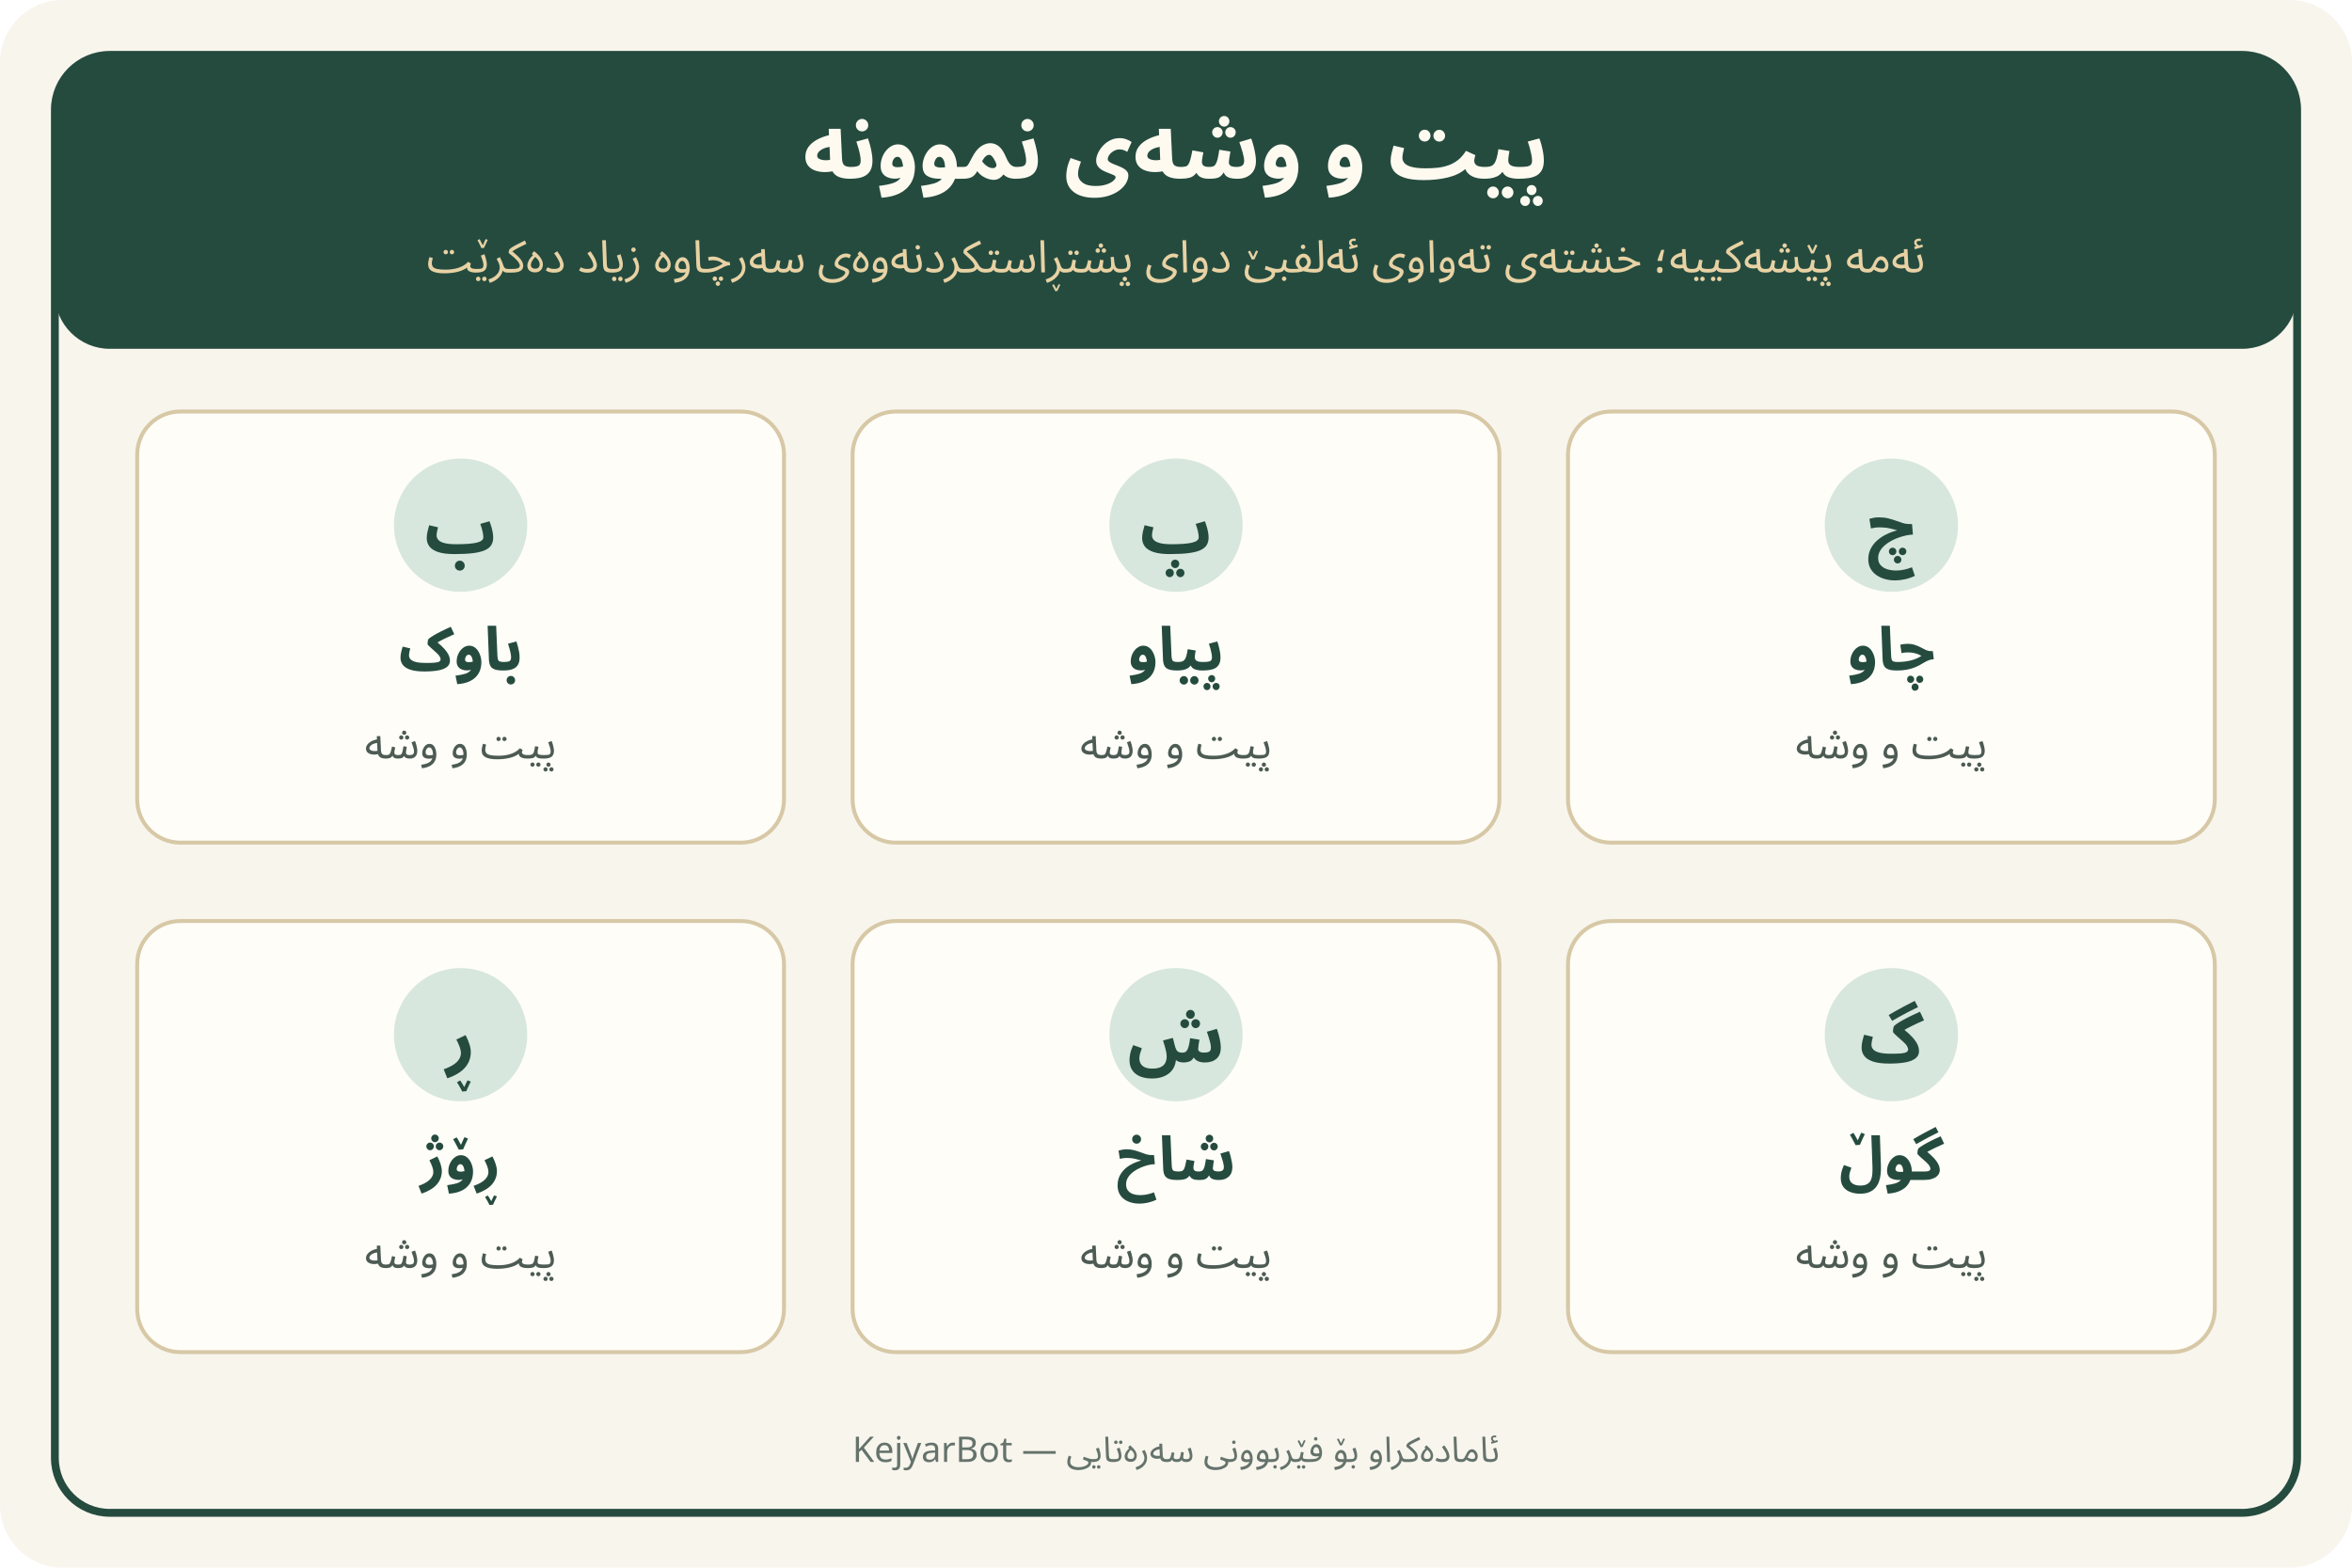
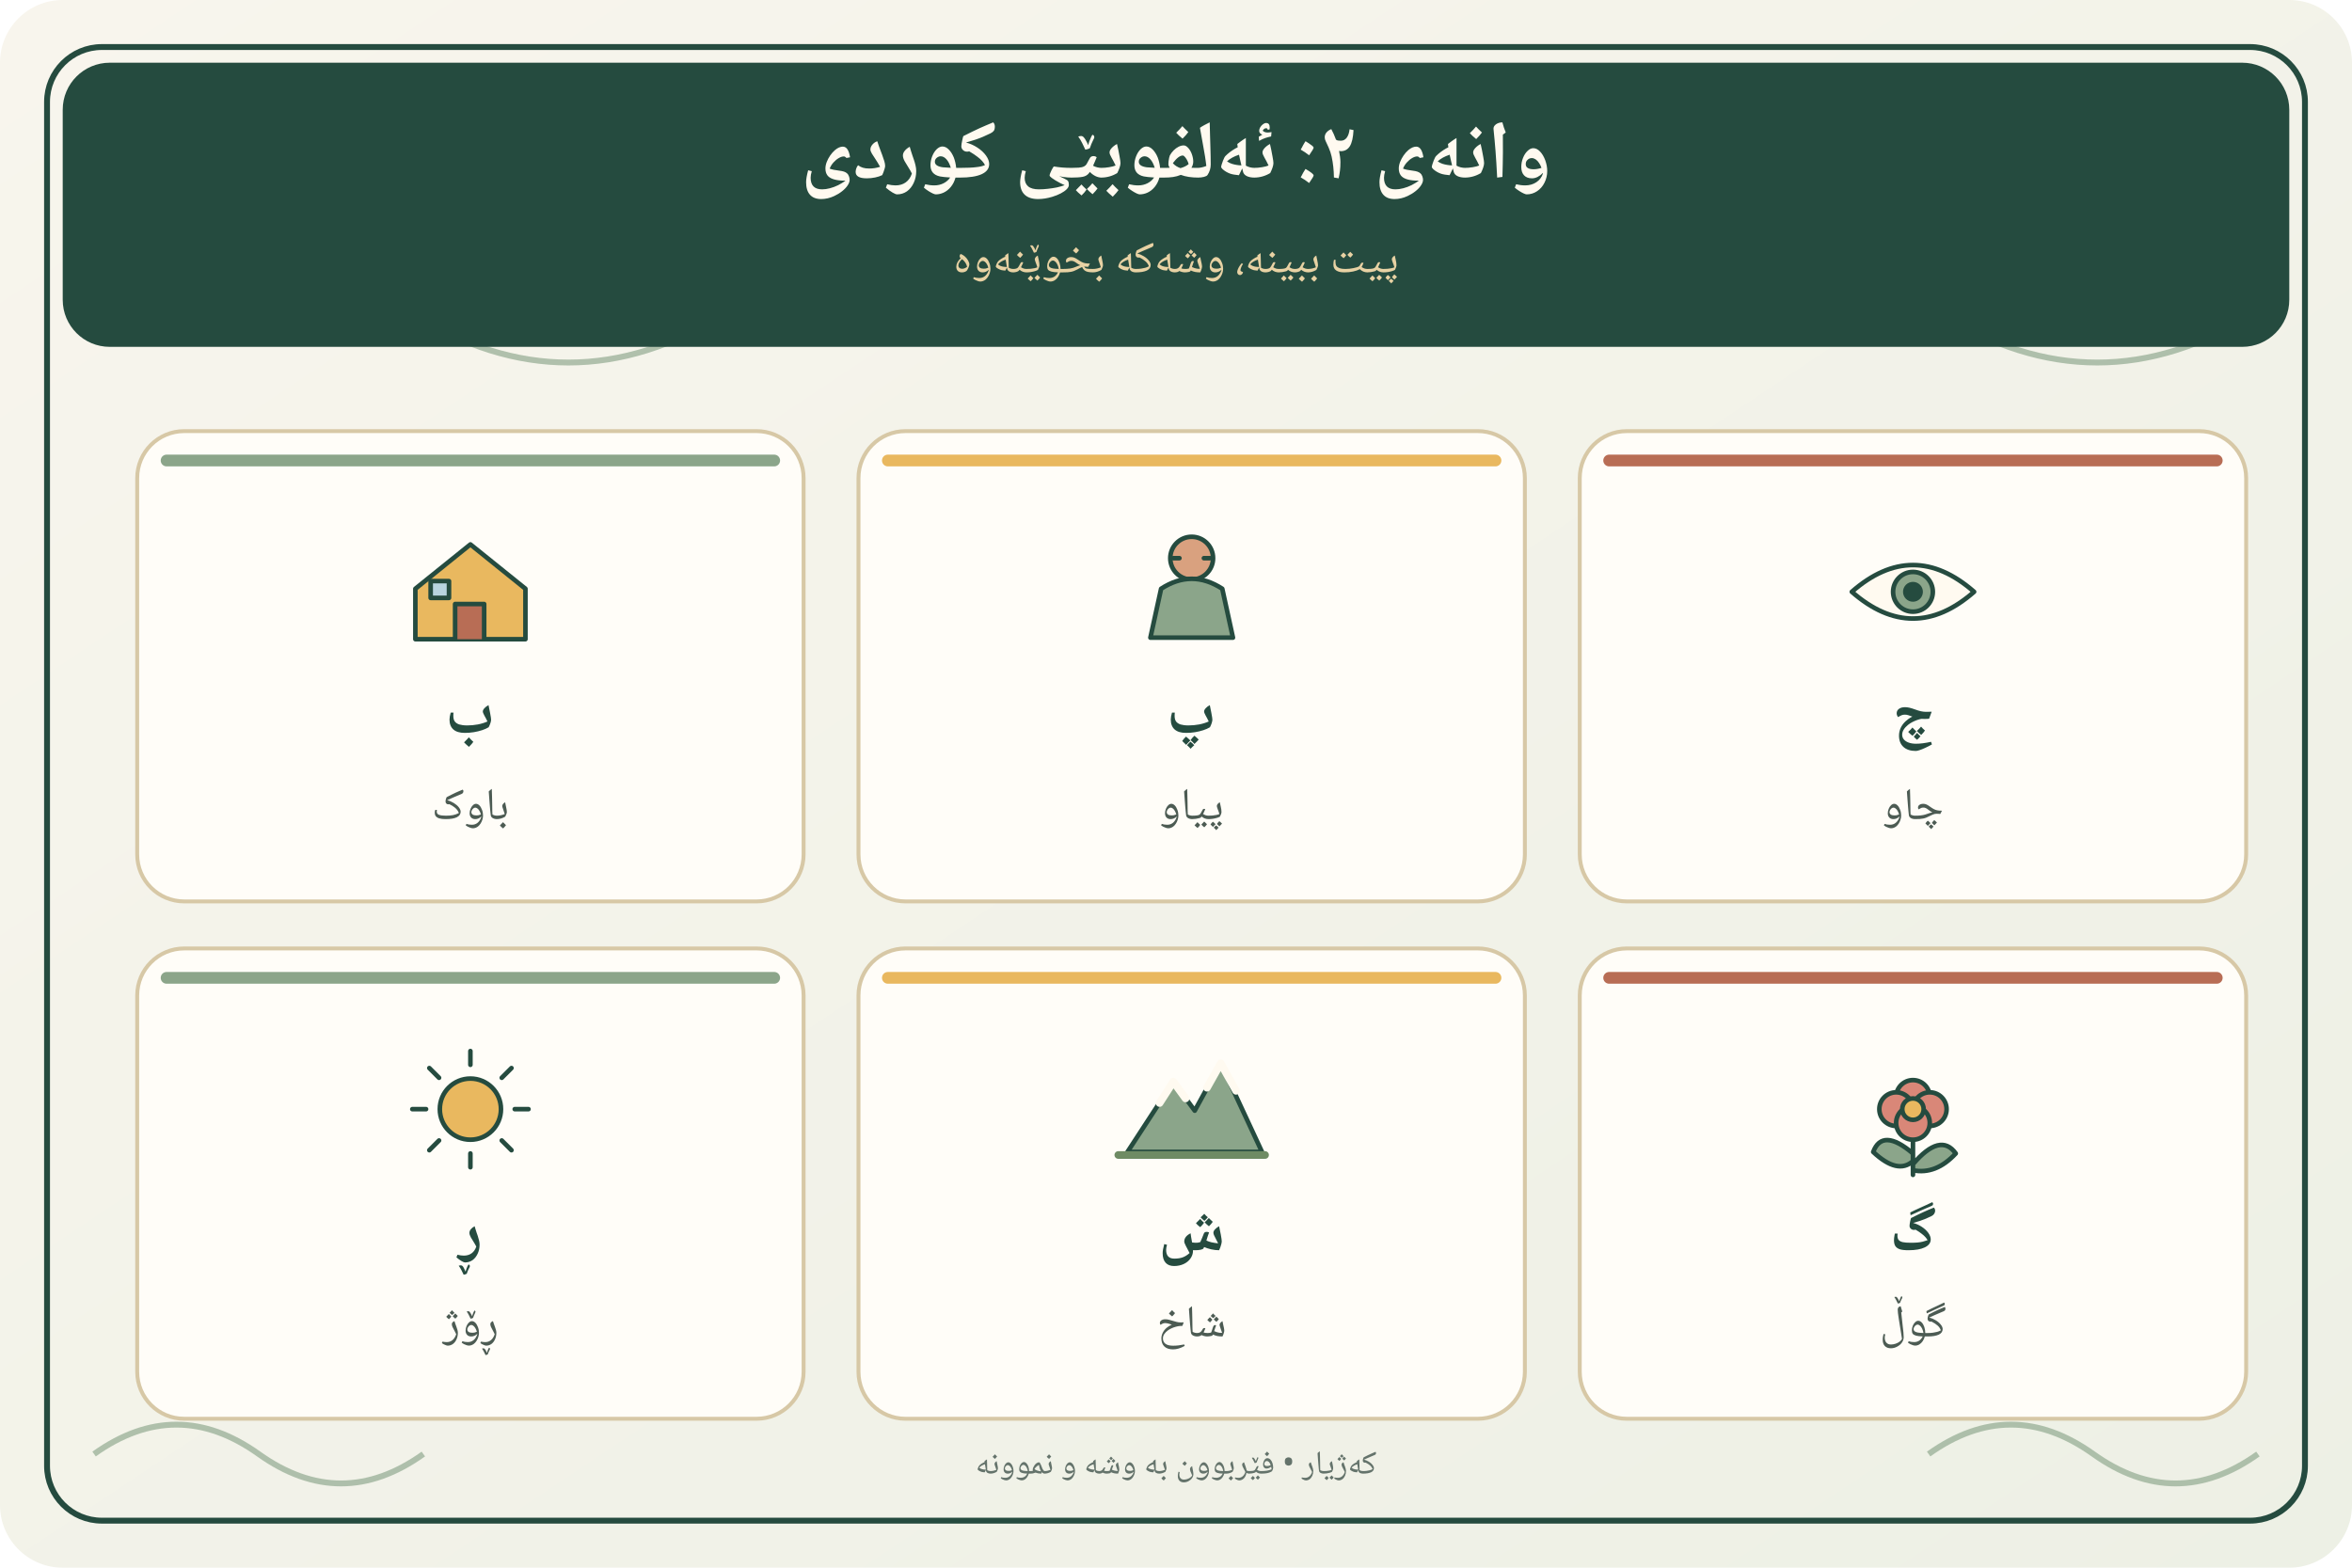
- <svg xmlns="http://www.w3.org/2000/svg" width="1200" height="800" viewBox="0 0 1200 800">
-   <rect width="1200" height="800" rx="32" fill="#f8f5ed" />
-   <rect x="28" y="28" width="1144" height="744" rx="28" fill="none" stroke="#254b3f" stroke-width="4" />
-   <rect x="28" y="28" width="1144" height="150" rx="28" fill="#254b3f" />
-   <text x="600" y="91" text-anchor="middle" font-family="Noto Sans Arabic, sans-serif" font-size="43" font-weight="700" fill="#fffaf0" direction="rtl">پیت و وشەی نموونە</text>
-   <text x="600" y="139" text-anchor="middle" font-family="Noto Sans Arabic, sans-serif" font-size="23" fill="#e8d2a4" direction="rtl">ئەمە پێشەکییە؛ خشتەی تەواوی ئەلفبێ دوای پشتڕاستکردنەوەی سەرچاوە زیاد دەکرێت</text>
-   <rect x="70" y="210" width="330" height="220" rx="22" fill="#fffdf8" stroke="#d7c8a6" stroke-width="2" />
-   <circle cx="235" cy="268" r="34" fill="#d7e7dd" />
-   <text x="235" y="282" text-anchor="middle" font-family="Noto Sans Arabic, sans-serif" font-size="36" font-weight="700" fill="#254b3f" direction="rtl">ب</text>
-   <text x="235" y="342" text-anchor="middle" font-family="Noto Sans Arabic, sans-serif" font-size="31" font-weight="700" fill="#254b3f" direction="rtl">باوک</text>
-   <text x="235" y="387" text-anchor="middle" font-family="Noto Sans Arabic, sans-serif" font-size="22" fill="#4c5b53" direction="rtl">پیت و وشە</text>
-   <rect x="435" y="210" width="330" height="220" rx="22" fill="#fffdf8" stroke="#d7c8a6" stroke-width="2" />
-   <circle cx="600" cy="268" r="34" fill="#d7e7dd" />
-   <text x="600" y="282" text-anchor="middle" font-family="Noto Sans Arabic, sans-serif" font-size="36" font-weight="700" fill="#254b3f" direction="rtl">پ</text>
-   <text x="600" y="342" text-anchor="middle" font-family="Noto Sans Arabic, sans-serif" font-size="31" font-weight="700" fill="#254b3f" direction="rtl">پیاو</text>
-   <text x="600" y="387" text-anchor="middle" font-family="Noto Sans Arabic, sans-serif" font-size="22" fill="#4c5b53" direction="rtl">پیت و وشە</text>
-   <rect x="800" y="210" width="330" height="220" rx="22" fill="#fffdf8" stroke="#d7c8a6" stroke-width="2" />
-   <circle cx="965" cy="268" r="34" fill="#d7e7dd" />
-   <text x="965" y="282" text-anchor="middle" font-family="Noto Sans Arabic, sans-serif" font-size="36" font-weight="700" fill="#254b3f" direction="rtl">چ</text>
-   <text x="965" y="342" text-anchor="middle" font-family="Noto Sans Arabic, sans-serif" font-size="31" font-weight="700" fill="#254b3f" direction="rtl">چاو</text>
-   <text x="965" y="387" text-anchor="middle" font-family="Noto Sans Arabic, sans-serif" font-size="22" fill="#4c5b53" direction="rtl">پیت و وشە</text>
-   <rect x="70" y="470" width="330" height="220" rx="22" fill="#fffdf8" stroke="#d7c8a6" stroke-width="2" />
-   <circle cx="235" cy="528" r="34" fill="#d7e7dd" />
-   <text x="235" y="542" text-anchor="middle" font-family="Noto Sans Arabic, sans-serif" font-size="36" font-weight="700" fill="#254b3f" direction="rtl">ڕ</text>
-   <text x="235" y="602" text-anchor="middle" font-family="Noto Sans Arabic, sans-serif" font-size="31" font-weight="700" fill="#254b3f" direction="rtl">ڕۆژ</text>
-   <text x="235" y="647" text-anchor="middle" font-family="Noto Sans Arabic, sans-serif" font-size="22" fill="#4c5b53" direction="rtl">پیت و وشە</text>
-   <rect x="435" y="470" width="330" height="220" rx="22" fill="#fffdf8" stroke="#d7c8a6" stroke-width="2" />
-   <circle cx="600" cy="528" r="34" fill="#d7e7dd" />
-   <text x="600" y="542" text-anchor="middle" font-family="Noto Sans Arabic, sans-serif" font-size="36" font-weight="700" fill="#254b3f" direction="rtl">ش</text>
-   <text x="600" y="602" text-anchor="middle" font-family="Noto Sans Arabic, sans-serif" font-size="31" font-weight="700" fill="#254b3f" direction="rtl">شاخ</text>
-   <text x="600" y="647" text-anchor="middle" font-family="Noto Sans Arabic, sans-serif" font-size="22" fill="#4c5b53" direction="rtl">پیت و وشە</text>
-   <rect x="800" y="470" width="330" height="220" rx="22" fill="#fffdf8" stroke="#d7c8a6" stroke-width="2" />
-   <circle cx="965" cy="528" r="34" fill="#d7e7dd" />
-   <text x="965" y="542" text-anchor="middle" font-family="Noto Sans Arabic, sans-serif" font-size="36" font-weight="700" fill="#254b3f" direction="rtl">گ</text>
-   <text x="965" y="602" text-anchor="middle" font-family="Noto Sans Arabic, sans-serif" font-size="31" font-weight="700" fill="#254b3f" direction="rtl">گوڵ</text>
-   <text x="965" y="647" text-anchor="middle" font-family="Noto Sans Arabic, sans-serif" font-size="22" fill="#4c5b53" direction="rtl">پیت و وشە</text>
-   <text x="600" y="746" text-anchor="middle" font-family="Noto Sans Arabic, sans-serif" font-size="18" fill="#64736b" direction="rtl">ئامادەکراو بۆ فێربوونی سەرەتایی — KejyarBot</text>
+ <svg xmlns="http://www.w3.org/2000/svg" width="1200" height="800" viewBox="0 0 1200 800" role="img" aria-label="وانەی ٢: ئەلفوبێی کوردی">
+   <defs>
+     <linearGradient id="bg" x1="0" y1="0" x2="1" y2="1">
+       <stop offset="0" stop-color="#f8f5ed" />
+       <stop offset="1" stop-color="#edf0e5" />
+     </linearGradient>
+   </defs>
+   <rect width="1200" height="800" rx="32" fill="url(#bg)" />
+   <rect x="24" y="24" width="1152" height="752" rx="28" fill="none" stroke="#254b3f" stroke-width="3" />
+   <path d="M50 160 Q130 110 210 160 T370 160" fill="none" stroke="#8ba58a" stroke-width="3" opacity=".65" />
+   <path d="M830 160 Q910 110 990 160 T1150 160" fill="none" stroke="#8ba58a" stroke-width="3" opacity=".65" />
+   <rect x="32" y="32" width="1136" height="145" rx="24" fill="#254b3f" />
+   <text x="600" y="91" text-anchor="middle" direction="rtl" unicode-bidi="plaintext" font-family="Noto Naskh Arabic, Noto Sans Arabic, sans-serif" font-size="42" font-weight="700" fill="#fffaf0">وانەی ٢: ئەلفوبێی کوردی</text>
+   <text x="600" y="139" text-anchor="middle" direction="rtl" unicode-bidi="plaintext" font-family="Noto Naskh Arabic, Noto Sans Arabic, sans-serif" font-size="23" fill="#e8d2a4">پیت ببینە، وشەکە بخوێنەوە</text>
+   <g>
+     <rect x="70" y="220" width="340" height="240" rx="24" fill="#fffdf8" stroke="#d7c8a6" stroke-width="2" />
+     <rect x="82" y="232" width="316" height="6" rx="3" fill="#8ba58a" />
+     <g transform="translate(240 302) scale(0.78)" stroke="#254b3f" stroke-width="3" stroke-linecap="round" stroke-linejoin="round">
+       <path d="M-36 -2 L0 -31 L36 -2 V31 H-36Z" fill="#e9b85f" />
+       <path d="M-10 31 V8 H9 V31" fill="#b86d55" />
+       <path d="M-26 4 H-14 V-7 H-26Z" fill="#b8d4df" />
+     </g>
+     <text x="240" y="374" text-anchor="middle" direction="rtl" unicode-bidi="plaintext" font-family="Noto Naskh Arabic, Noto Sans Arabic, sans-serif" font-size="32" font-weight="700" fill="#254b3f">ب</text>
+     <text x="240" y="418" text-anchor="middle" direction="rtl" unicode-bidi="plaintext" font-family="Noto Naskh Arabic, Noto Sans Arabic, sans-serif" font-size="23" fill="#4c5b53">باوک</text>
+   </g>
+   <g>
+     <rect x="438" y="220" width="340" height="240" rx="24" fill="#fffdf8" stroke="#d7c8a6" stroke-width="2" />
+     <rect x="450" y="232" width="316" height="6" rx="3" fill="#e9b85f" />
+     <g transform="translate(608 302) scale(0.78)" stroke="#254b3f" stroke-width="3" stroke-linecap="round" stroke-linejoin="round">
+       <circle cx="0" cy="-22" r="14" fill="#d9a17f" />
+       <path d="M-27 30 L-20 -2 Q0 -15 20 -2 L27 30Z" fill="#8ba58a" />
+       <path d="M-12 -22 H-8 M8 -22 H12" fill="none" />
+     </g>
+     <text x="608" y="374" text-anchor="middle" direction="rtl" unicode-bidi="plaintext" font-family="Noto Naskh Arabic, Noto Sans Arabic, sans-serif" font-size="32" font-weight="700" fill="#254b3f">پ</text>
+     <text x="608" y="418" text-anchor="middle" direction="rtl" unicode-bidi="plaintext" font-family="Noto Naskh Arabic, Noto Sans Arabic, sans-serif" font-size="23" fill="#4c5b53">پیاو</text>
+   </g>
+   <g>
+     <rect x="806" y="220" width="340" height="240" rx="24" fill="#fffdf8" stroke="#d7c8a6" stroke-width="2" />
+     <rect x="818" y="232" width="316" height="6" rx="3" fill="#b86d55" />
+     <g transform="translate(976 302) scale(0.78)" stroke="#254b3f" stroke-width="3" stroke-linecap="round" stroke-linejoin="round">
+       <path d="M-40 0 Q0 -35 40 0 Q0 35 -40 0Z" fill="#fffaf0" />
+       <circle r="13" fill="#8ba58a" />
+       <circle r="5" fill="#254b3f" />
+     </g>
+     <text x="976" y="374" text-anchor="middle" direction="rtl" unicode-bidi="plaintext" font-family="Noto Naskh Arabic, Noto Sans Arabic, sans-serif" font-size="32" font-weight="700" fill="#254b3f">چ</text>
+     <text x="976" y="418" text-anchor="middle" direction="rtl" unicode-bidi="plaintext" font-family="Noto Naskh Arabic, Noto Sans Arabic, sans-serif" font-size="23" fill="#4c5b53">چاو</text>
+   </g>
+   <g>
+     <rect x="70" y="484" width="340" height="240" rx="24" fill="#fffdf8" stroke="#d7c8a6" stroke-width="2" />
+     <rect x="82" y="496" width="316" height="6" rx="3" fill="#8ba58a" />
+     <g transform="translate(240 566) scale(0.78)" stroke="#254b3f" stroke-width="3" stroke-linecap="round" stroke-linejoin="round">
+       <circle cx="0" cy="0" r="20" fill="#e9b85f" />
+       <path d="M0 -29 V-38" transform="rotate(0)" />
+       <path d="M0 -29 V-38" transform="rotate(45)" />
+       <path d="M0 -29 V-38" transform="rotate(90)" />
+       <path d="M0 -29 V-38" transform="rotate(135)" />
+       <path d="M0 -29 V-38" transform="rotate(180)" />
+       <path d="M0 -29 V-38" transform="rotate(225)" />
+       <path d="M0 -29 V-38" transform="rotate(270)" />
+       <path d="M0 -29 V-38" transform="rotate(315)" />
+     </g>
+     <text x="240" y="638" text-anchor="middle" direction="rtl" unicode-bidi="plaintext" font-family="Noto Naskh Arabic, Noto Sans Arabic, sans-serif" font-size="32" font-weight="700" fill="#254b3f">ڕ</text>
+     <text x="240" y="682" text-anchor="middle" direction="rtl" unicode-bidi="plaintext" font-family="Noto Naskh Arabic, Noto Sans Arabic, sans-serif" font-size="23" fill="#4c5b53">ڕۆژ</text>
+   </g>
+   <g>
+     <rect x="438" y="484" width="340" height="240" rx="24" fill="#fffdf8" stroke="#d7c8a6" stroke-width="2" />
+     <rect x="450" y="496" width="316" height="6" rx="3" fill="#e9b85f" />
+     <g transform="translate(608 566) scale(0.78)" stroke="#254b3f" stroke-width="3" stroke-linecap="round" stroke-linejoin="round">
+       <path d="M-42 28 L-12 -18 L2 1 L19 -30 L46 28Z" fill="#8ba58a" />
+       <path d="M-21 -4 L-12 -18 L-4 -7 M10 -14 L19 -30 L29 -12" fill="none" stroke="#fffaf0" stroke-width="5" />
+       <path d="M-48 30 H48" stroke="#6e8b64" stroke-width="5" />
+     </g>
+     <text x="608" y="638" text-anchor="middle" direction="rtl" unicode-bidi="plaintext" font-family="Noto Naskh Arabic, Noto Sans Arabic, sans-serif" font-size="32" font-weight="700" fill="#254b3f">ش</text>
+     <text x="608" y="682" text-anchor="middle" direction="rtl" unicode-bidi="plaintext" font-family="Noto Naskh Arabic, Noto Sans Arabic, sans-serif" font-size="23" fill="#4c5b53">شاخ</text>
+   </g>
+   <g>
+     <rect x="806" y="484" width="340" height="240" rx="24" fill="#fffdf8" stroke="#d7c8a6" stroke-width="2" />
+     <rect x="818" y="496" width="316" height="6" rx="3" fill="#b86d55" />
+     <g transform="translate(976 566) scale(0.78)" stroke="#254b3f" stroke-width="3" stroke-linecap="round" stroke-linejoin="round">
+       <path d="M0 12 V43 M0 29 Q-20 12 -26 28 Q-10 43 0 34 M0 36 Q18 15 28 29 Q15 43 0 40" fill="#8ba58a" />
+       <g fill="#d98778">
+         <circle cx="0" cy="-8" r="11" />
+         <circle cx="-11" cy="0" r="11" />
+         <circle cx="11" cy="0" r="11" />
+         <circle cx="0" cy="9" r="11" />
+       </g>
+       <circle r="7" fill="#e9b85f" />
+     </g>
+     <text x="976" y="638" text-anchor="middle" direction="rtl" unicode-bidi="plaintext" font-family="Noto Naskh Arabic, Noto Sans Arabic, sans-serif" font-size="32" font-weight="700" fill="#254b3f">گ</text>
+     <text x="976" y="682" text-anchor="middle" direction="rtl" unicode-bidi="plaintext" font-family="Noto Naskh Arabic, Noto Sans Arabic, sans-serif" font-size="23" fill="#4c5b53">گوڵ</text>
+   </g>
+   <path d="M48 742 Q90 712 132 742 T216 742 M984 742 Q1026 712 1068 742 T1152 742" fill="none" stroke="#8ba58a" stroke-width="3" opacity=".65" />
+   <text x="600" y="752" text-anchor="middle" direction="rtl" unicode-bidi="plaintext" font-family="Noto Naskh Arabic, Noto Sans Arabic, sans-serif" font-size="17" fill="#64736b">کەژیار • فێربوون بە وشە و نموونە</text>
</svg>
